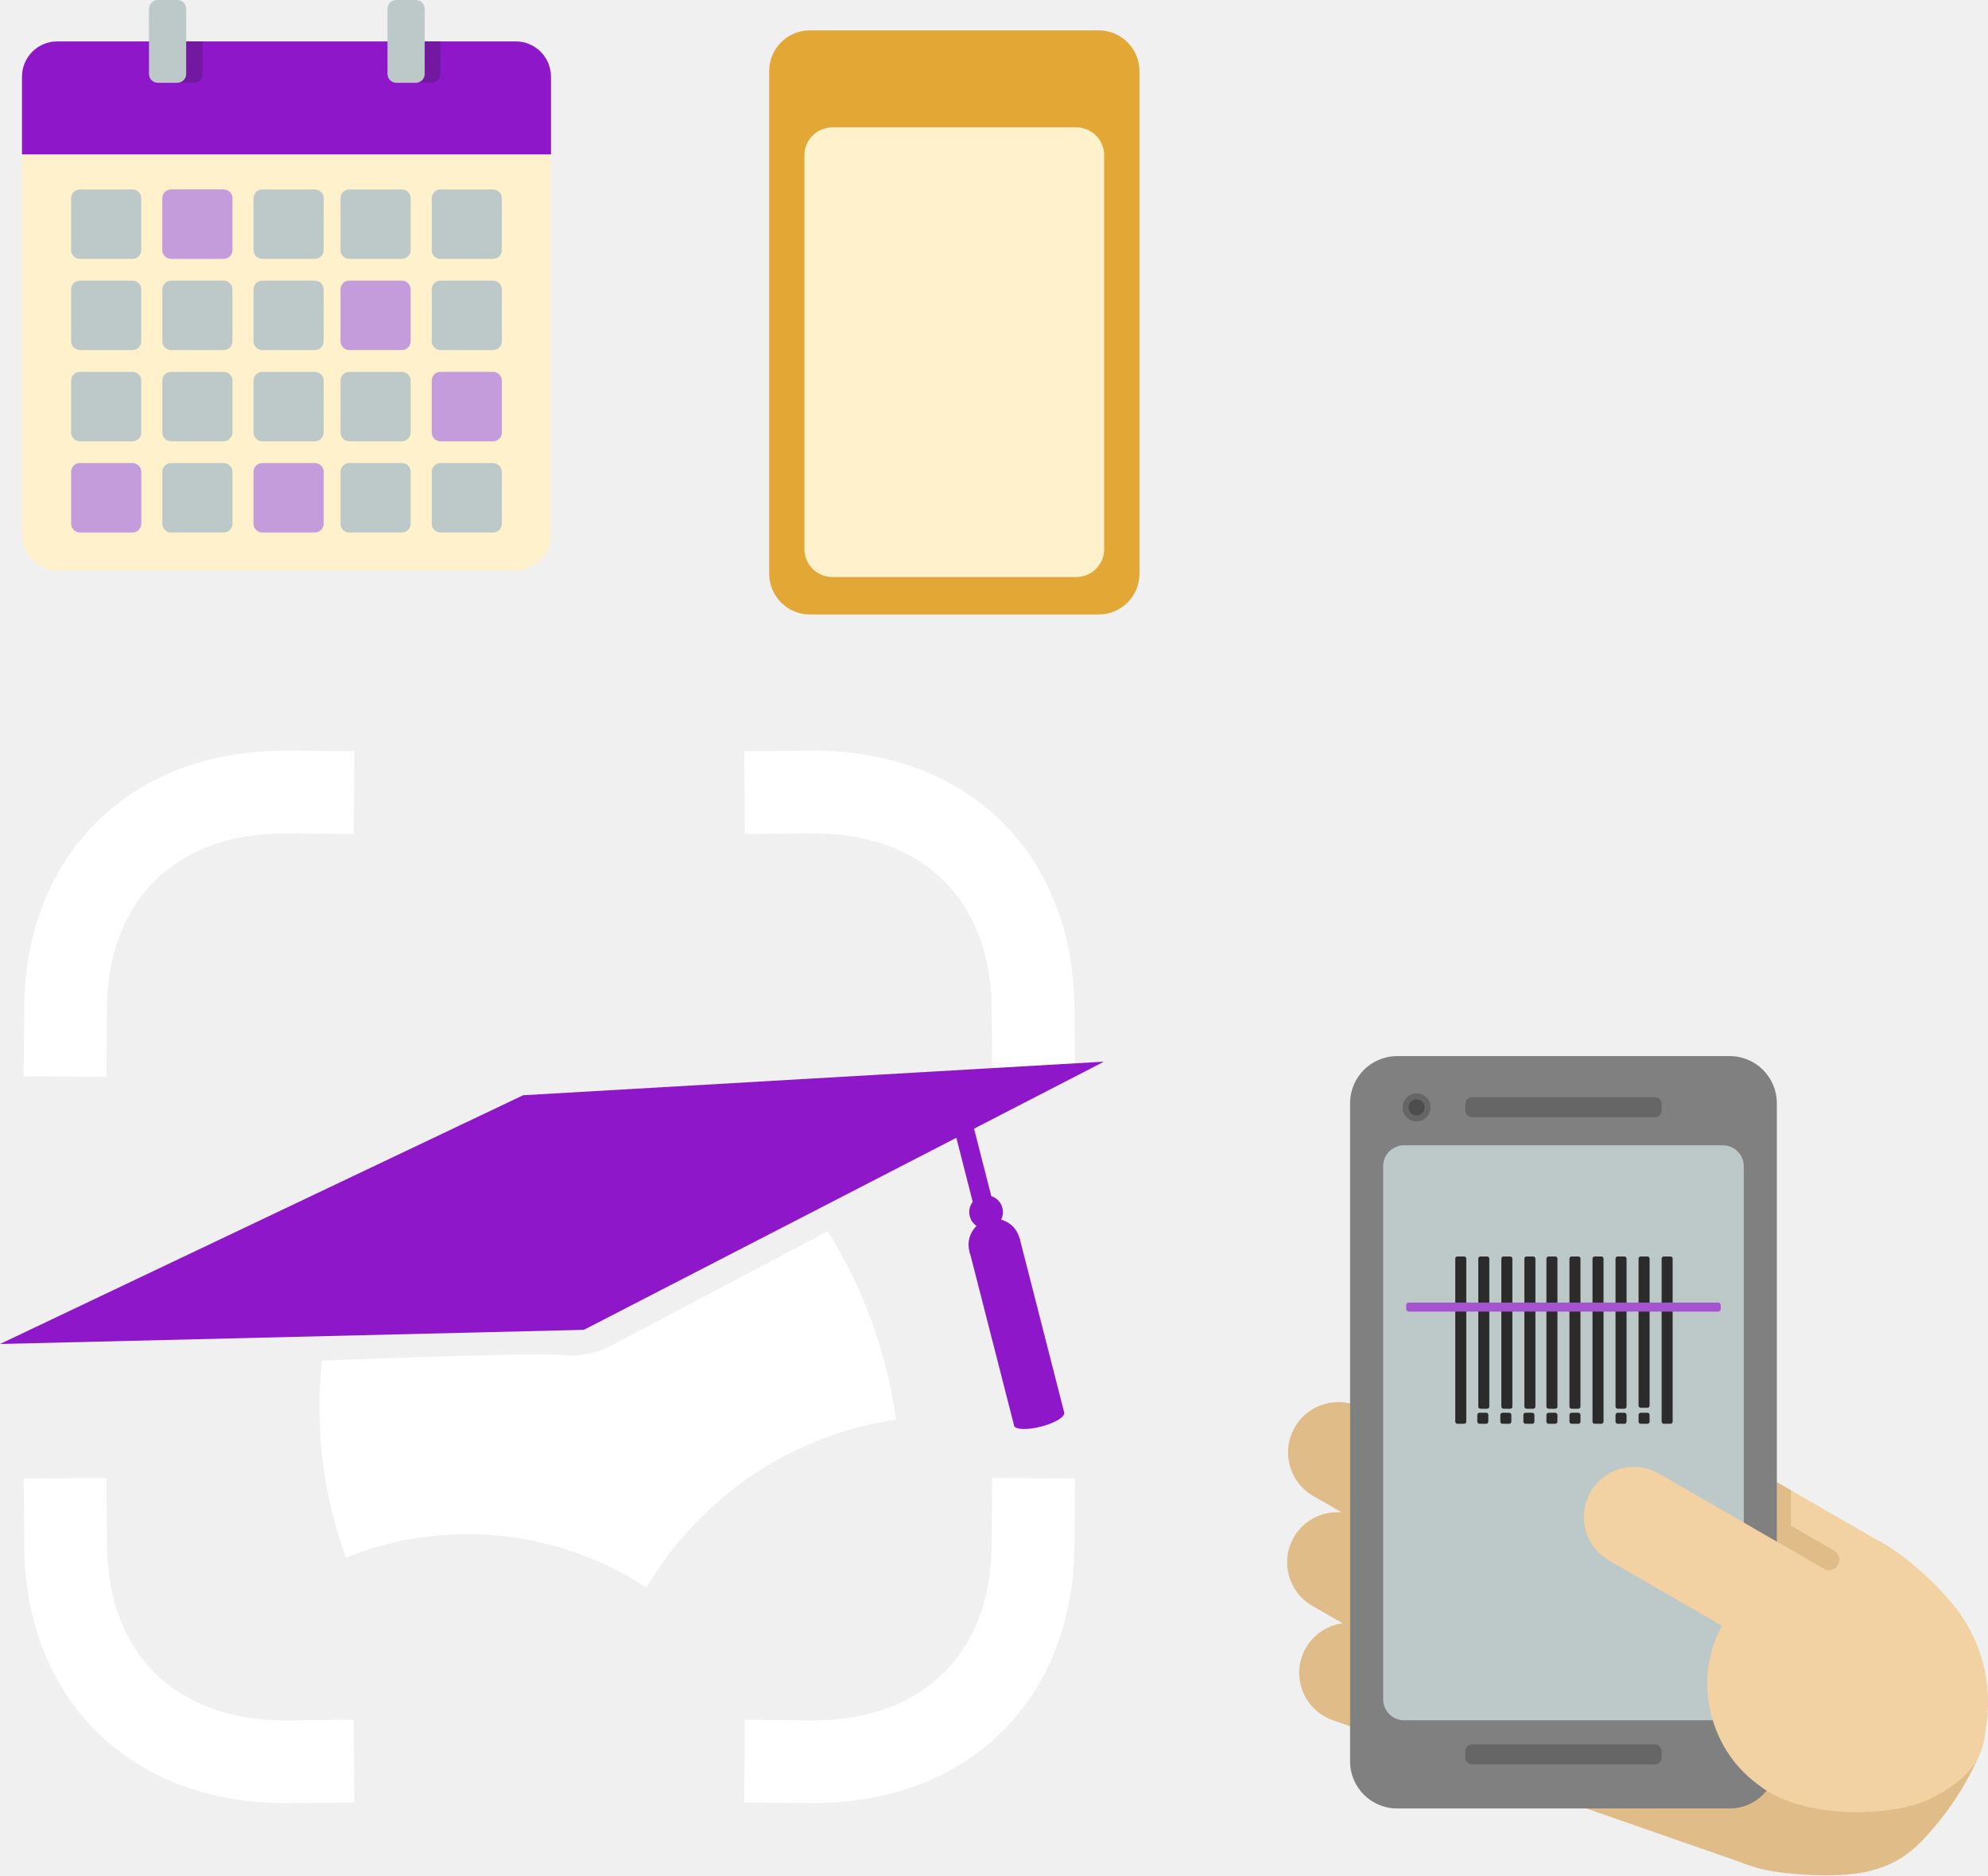
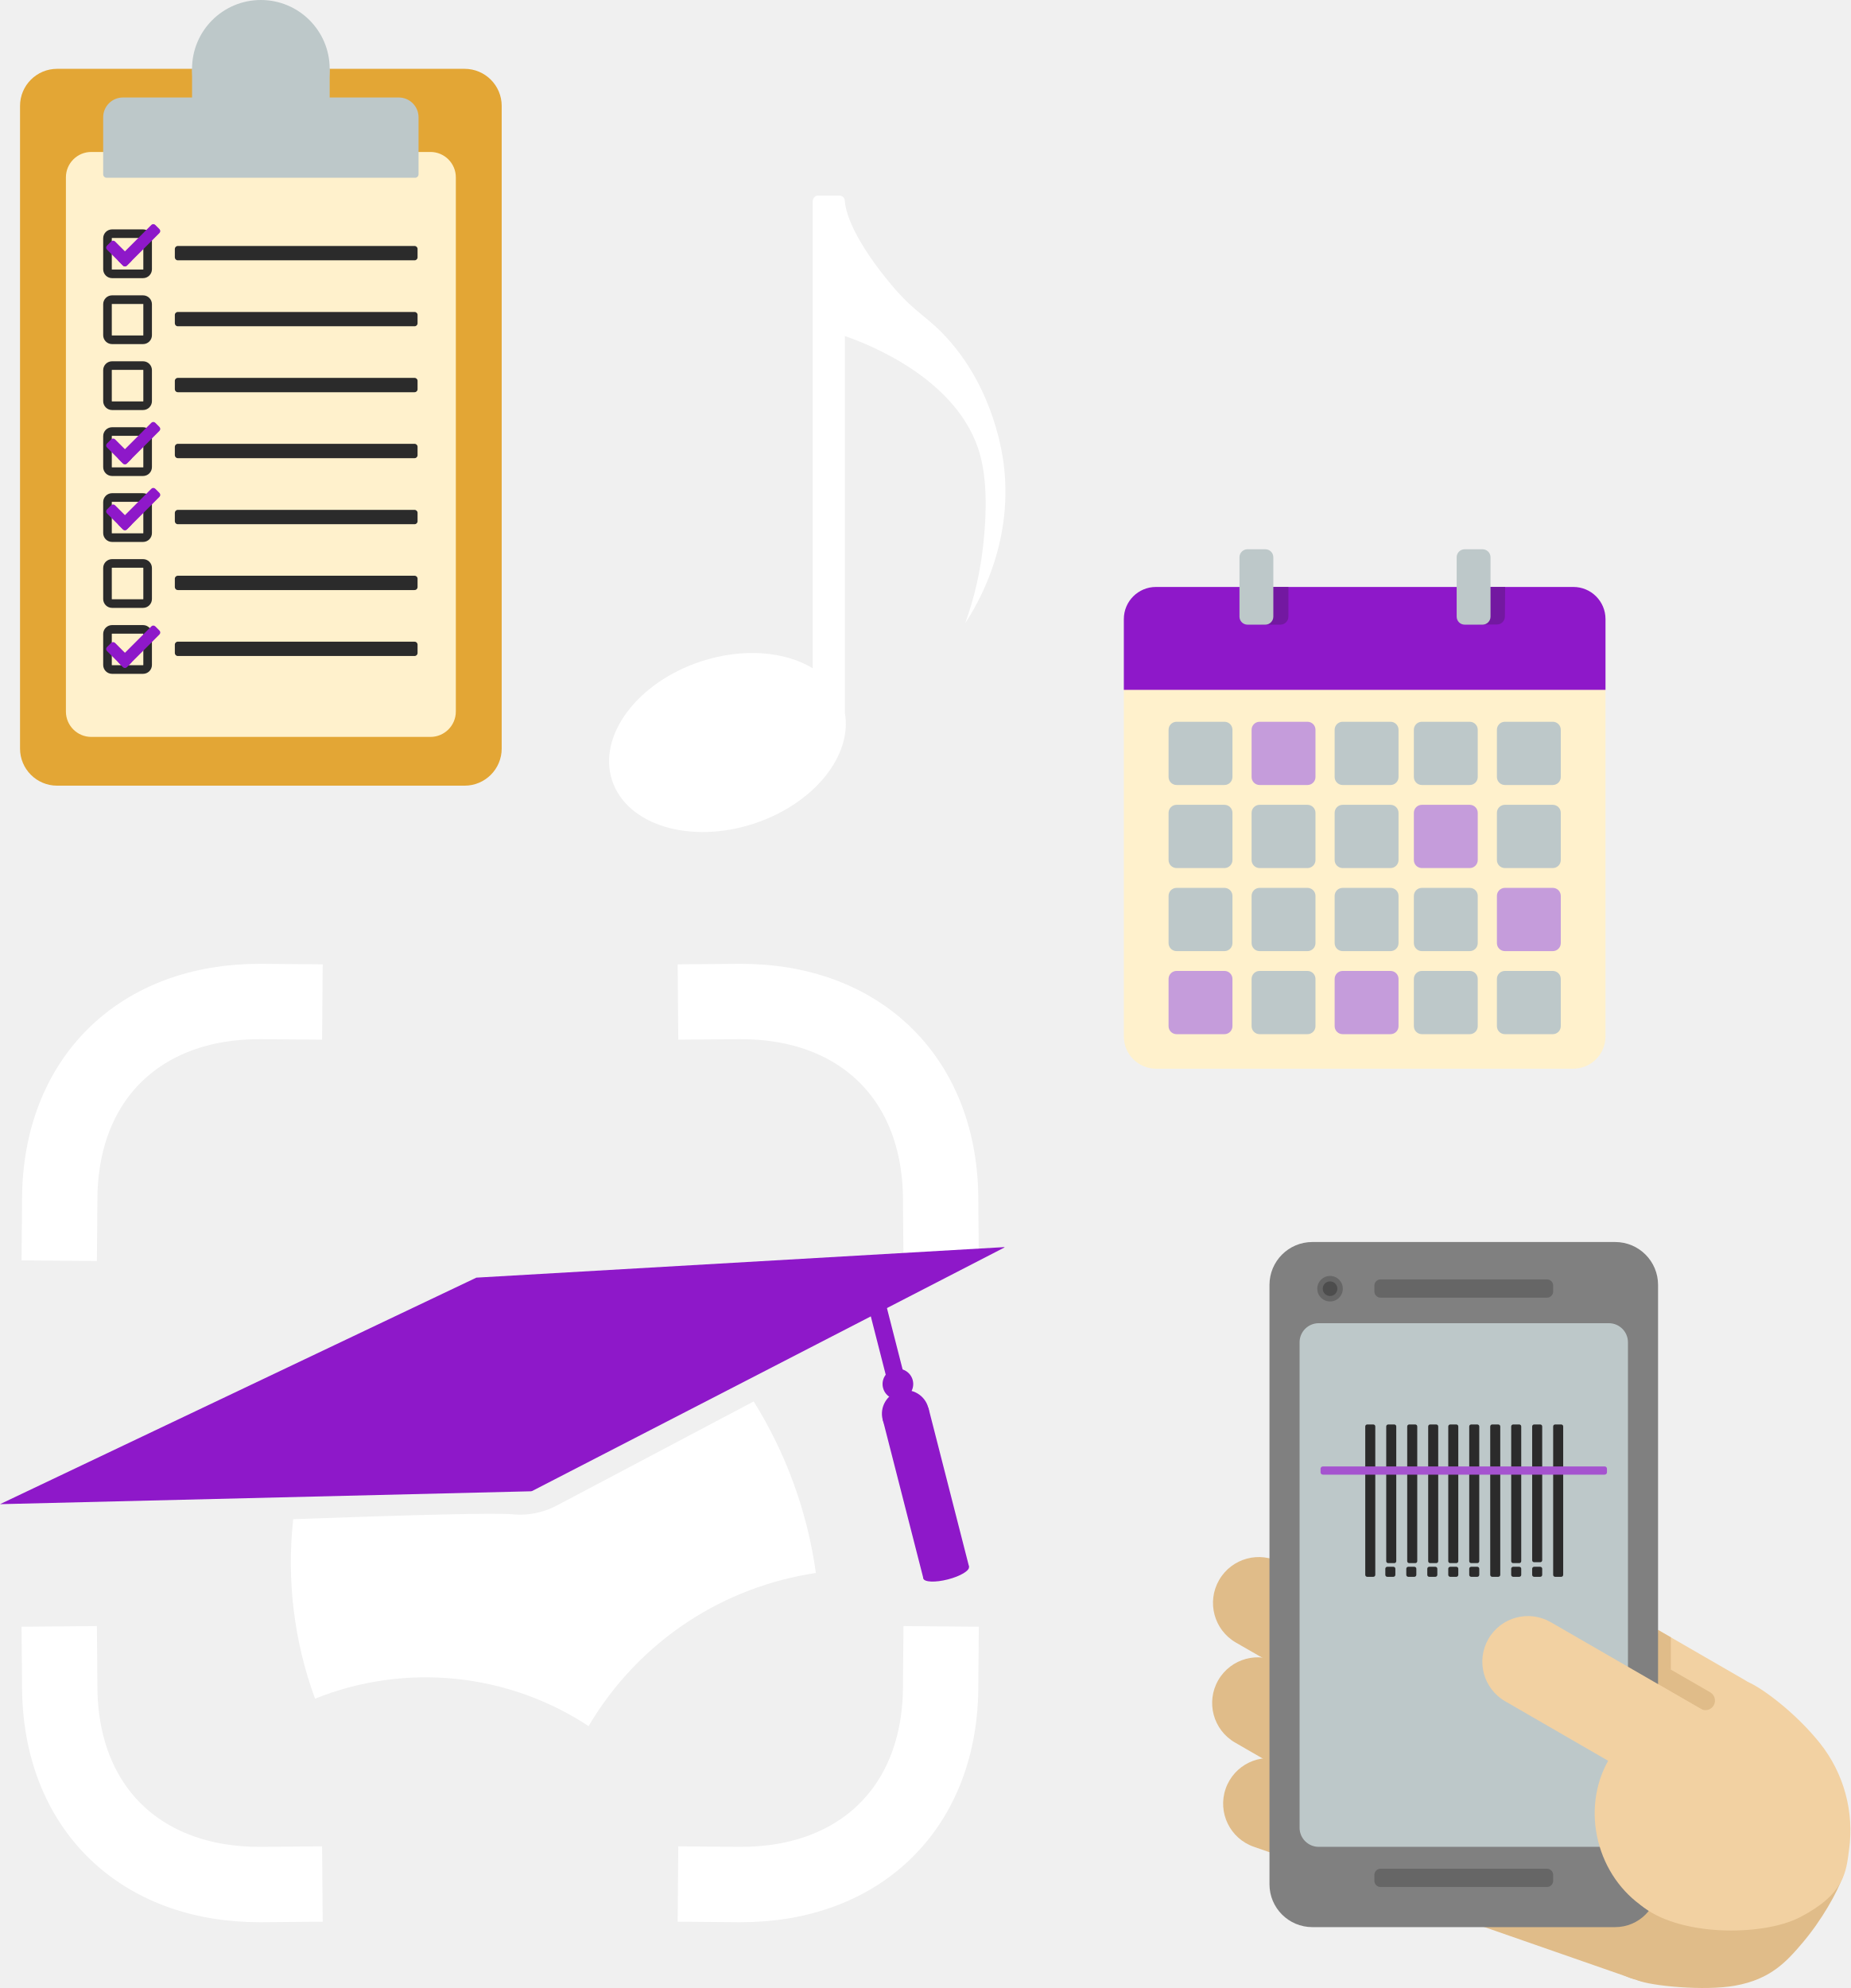
- <svg xmlns="http://www.w3.org/2000/svg" id="Layer_1" data-name="Layer 1" viewBox="0 0 901.98 850.8">
+ <svg xmlns="http://www.w3.org/2000/svg" id="Layer_1" data-name="Layer 1" viewBox="0 0 921.98 990.45">
  <defs>
-     <style>.cls-1,.cls-3{fill:none;}.cls-2{clip-path:url(#clip-path);}.cls-3{stroke:#fff;stroke-miterlimit:10;stroke-width:37.54px;}.cls-4{fill:#fff;}.cls-5{fill:#8e18c9;}.cls-6{fill:#fff1cc;}.cls-7{fill:#7318a1;}.cls-8{fill:#bdc8c9;}.cls-9{fill:#c59cdb;}.cls-10{fill:#e0bc89;}.cls-11{fill:#f0d7b4;}.cls-12{fill:#f2d1a2;}.cls-13{fill:gray;}.cls-14{fill:#666;}.cls-15{fill:#4d4d4d;}.cls-16{fill:#2b2b2b;}.cls-17{fill:#a553cf;}.cls-18{fill:#e3a736;}</style>
-     <clipPath id="clip-path" transform="translate(-0.02 -170.22)">
+     <style>.cls-1,.cls-19,.cls-3{fill:none;}.cls-2{clip-path:url(#clip-path);}.cls-3{stroke:#fff;stroke-width:37.54px;}.cls-19,.cls-3{stroke-miterlimit:10;}.cls-4{fill:#fff;}.cls-5{fill:#8e18c9;}.cls-6{fill:#fff1cc;}.cls-7{fill:#7318a1;}.cls-8{fill:#bdc8c9;}.cls-9{fill:#c59cdb;}.cls-10{fill:#e0bc89;}.cls-11{fill:#f0d7b4;}.cls-12{fill:#f2d1a2;}.cls-13{fill:gray;}.cls-14{fill:#666;}.cls-15{fill:#4d4d4d;}.cls-16{fill:#2b2b2b;}.cls-17{fill:#a553cf;}.cls-18{fill:#e3a635;}.cls-19{stroke:#2b2b2b;stroke-width:4.29px;}</style>
+     <clipPath id="clip-path" transform="translate(-0.02 -30.57)">
      <rect class="cls-1" y="499" width="500.5" height="500.5" />
    </clipPath>
  </defs>
  <g class="cls-2">
    <g class="cls-2">
-       <path class="cls-3" d="M160.66,529.78l-30.78-.25c-60.31-.25-100.35,38.79-100.1,99.6l-.25,29.53" transform="translate(-0.02 -170.22)" />
-       <path class="cls-3" d="M337.84,529.78l30.78-.25c60.31-.25,100.35,38.79,100.1,99.6l.25,29.53" transform="translate(-0.02 -170.22)" />
-       <path class="cls-3" d="M160.66,969.22l-30.78.25c-60.31.25-100.35-38.79-100.1-99.6l-.25-29" transform="translate(-0.02 -170.22)" />
-       <path class="cls-3" d="M337.84,969.22l30.78.25c60.31.25,100.35-38.79,100.1-99.6l.25-29" transform="translate(-0.02 -170.22)" />
-       <path class="cls-4" d="M343,838.39a158.9,158.9,0,0,1,63.56-24.14,218.22,218.22,0,0,0-31-85.47c-51.87,27.49-89.75,47.41-97.76,51.68a38.57,38.57,0,0,1-10,3.76,39.17,39.17,0,0,1-12.53.78c-8.31-.73-46.38.19-109.14,2.44A196.56,196.56,0,0,0,157,876.87a147.9,147.9,0,0,1,136.3,13.66A159,159,0,0,1,343,838.39" transform="translate(-0.02 -170.22)" />
-       <polyline class="cls-5" points="264.58 603.33 0 609.75 237.36 496.89 500.9 481.65 265.15 603.19" />
-       <rect class="cls-5" x="436.69" y="678.07" width="8.81" height="37.01" transform="translate(-158.82 -39.24) rotate(-14.34)" />
-       <path class="cls-5" d="M454.82,718.23a7.64,7.64,0,1,0-5.51,9.3,7.64,7.64,0,0,0,5.51-9.3" transform="translate(-0.02 -170.22)" />
-       <path class="cls-5" d="M462.59,732a11.75,11.75,0,1,0-8.47,14.3,11.76,11.76,0,0,0,8.47-14.3" transform="translate(-0.02 -170.22)" />
-       <rect class="cls-5" x="449.57" y="733.65" width="23.5" height="81.67" transform="translate(-177.53 -31.77) rotate(-14.35)" />
-       <path class="cls-5" d="M482.82,811.13c.48,1.89-4.22,4.72-10.51,6.33s-11.77,1.38-12.26-.5,4.23-4.72,10.52-6.33,11.77-1.38,12.25.5" transform="translate(-0.02 -170.22)" />
+       <path class="cls-3" d="M160.66,529.78l-30.78-.25c-60.31-.25-100.35,38.79-100.1,99.6l-.25,29.53" transform="translate(-0.02 -30.57)" />
+       <path class="cls-3" d="M337.84,529.78l30.78-.25c60.31-.25,100.35,38.79,100.1,99.6l.25,29.53" transform="translate(-0.02 -30.57)" />
+       <path class="cls-3" d="M160.66,969.22l-30.78.25c-60.31.25-100.35-38.79-100.1-99.6l-.25-29" transform="translate(-0.02 -30.57)" />
+       <path class="cls-3" d="M337.84,969.22l30.78.25c60.31.25,100.35-38.79,100.1-99.6l.25-29" transform="translate(-0.02 -30.57)" />
+       <path class="cls-4" d="M343,838.39a158.9,158.9,0,0,1,63.56-24.14,218.22,218.22,0,0,0-31-85.47c-51.87,27.49-89.75,47.41-97.76,51.68a38.57,38.57,0,0,1-10,3.76,39.17,39.17,0,0,1-12.53.78c-8.31-.73-46.38.19-109.14,2.44A196.56,196.56,0,0,0,157,876.87a147.9,147.9,0,0,1,136.3,13.66A159,159,0,0,1,343,838.39" transform="translate(-0.02 -30.57)" />
+       <polyline class="cls-5" points="264.58 742.98 0 749.4 237.36 636.54 500.9 621.3 265.15 742.84" />
+       <rect class="cls-5" x="436.69" y="678.07" width="8.81" height="37.01" transform="translate(-158.82 100.41) rotate(-14.34)" />
+       <path class="cls-5" d="M454.82,718.23a7.64,7.64,0,1,0-5.51,9.3,7.64,7.64,0,0,0,5.51-9.3" transform="translate(-0.02 -30.57)" />
+       <path class="cls-5" d="M462.59,732a11.75,11.75,0,1,0-8.47,14.3,11.76,11.76,0,0,0,8.47-14.3" transform="translate(-0.02 -30.57)" />
+       <rect class="cls-5" x="449.57" y="733.65" width="23.5" height="81.67" transform="translate(-177.53 107.88) rotate(-14.35)" />
+       <path class="cls-5" d="M482.82,811.13c.48,1.89-4.22,4.72-10.51,6.33s-11.77,1.38-12.26-.5,4.23-4.72,10.52-6.33,11.77-1.38,12.25.5" transform="translate(-0.02 -30.57)" />
    </g>
  </g>
-   <rect class="cls-6" x="9.98" y="18.78" width="240" height="240" rx="16.05" />
-   <path class="cls-5" d="M10,205a16,16,0,0,1,16-16H234a16,16,0,0,1,16,16v35.26H10Z" transform="translate(-0.02 -170.22)" />
-   <path class="cls-7" d="M192,189c-.27,0-.1-.09.26-.23a5.2,5.2,0,0,1-2.73-1.35,7.05,7.05,0,0,1-1-1.21l-.22-.35a10.27,10.27,0,0,1-.82-2,6.73,6.73,0,0,1-.27-2.14,5.62,5.62,0,0,1,1.46-3.71c-.1-.18-.2-.36-.29-.54a5,5,0,0,1-.68-2.53l.18-1.33,0-.13a1.84,1.84,0,0,1-.21-1.36,8.3,8.3,0,0,0-1.4.09,1.66,1.66,0,0,1-1.88-.91,3.93,3.93,0,0,0-1.45,3v29.46a4,4,0,0,0,4,3.95h8.92a4,4,0,0,0,4-4L200,189C198.81,189,193,189,192,189Z" transform="translate(-0.02 -170.22)" />
-   <path class="cls-7" d="M84,189c-.86,0-6-1.11-6-2,0-.05,2.31,0,4.57,0a6.26,6.26,0,0,1-1-1.11c-1.9-2.67-1.83-6.61-1.42-9.74a7.35,7.35,0,0,1,.57-2.06,1.59,1.59,0,0,1-.86-1.9,8.17,8.17,0,0,0-1.4.09,1.65,1.65,0,0,1-1.88-.91,3.94,3.94,0,0,0-1.46,3v29.46a4,4,0,0,0,4,3.95H88a4,4,0,0,0,4-4L92,189C90.81,189,85,189,84,189Z" transform="translate(-0.02 -170.22)" />
-   <rect class="cls-8" x="67.6" width="16.87" height="37.56" rx="3.99" />
-   <rect class="cls-8" x="175.82" width="16.87" height="37.56" rx="3.99" />
-   <rect class="cls-8" x="32.27" y="85.94" width="31.83" height="31.51" rx="3.99" />
-   <rect class="cls-8" x="32.27" y="127.32" width="31.83" height="31.51" rx="3.99" />
-   <rect class="cls-9" x="73.64" y="85.94" width="31.83" height="31.51" rx="3.99" />
-   <rect class="cls-8" x="73.64" y="127.32" width="31.83" height="31.51" rx="3.99" />
-   <rect class="cls-8" x="115.02" y="85.94" width="31.83" height="31.51" rx="3.99" />
-   <rect class="cls-8" x="115.02" y="127.32" width="31.83" height="31.51" rx="3.99" />
-   <rect class="cls-8" x="195.87" y="85.94" width="31.83" height="31.51" rx="3.99" />
-   <rect class="cls-8" x="195.87" y="127.32" width="31.83" height="31.51" rx="3.99" />
-   <rect class="cls-9" x="154.49" y="127.32" width="31.83" height="31.51" rx="3.99" />
-   <rect class="cls-8" x="32.27" y="168.7" width="31.83" height="31.51" rx="3.99" />
-   <rect class="cls-8" x="73.64" y="168.7" width="31.83" height="31.51" rx="3.99" />
-   <rect class="cls-8" x="115.02" y="168.7" width="31.83" height="31.51" rx="3.99" />
-   <rect class="cls-9" x="195.87" y="168.7" width="31.83" height="31.51" rx="3.99" />
-   <rect class="cls-8" x="154.49" y="168.7" width="31.83" height="31.51" rx="3.99" />
-   <rect class="cls-9" x="32.27" y="210.08" width="31.83" height="31.51" rx="3.99" />
-   <rect class="cls-8" x="73.64" y="210.08" width="31.83" height="31.51" rx="3.99" />
-   <rect class="cls-9" x="115.02" y="210.08" width="31.83" height="31.51" rx="3.99" />
-   <rect class="cls-8" x="195.87" y="210.08" width="31.83" height="31.51" rx="3.99" />
-   <rect class="cls-8" x="154.49" y="210.08" width="31.83" height="31.51" rx="3.99" />
-   <rect class="cls-8" x="154.49" y="85.94" width="31.83" height="31.51" rx="3.99" />
-   <path class="cls-10" d="M795.91,1017.14c6.56,2.86,33.5,5.45,48.63,2.72,17.73-3.18,25.61-11.9,33.64-21.36,9.68-11.41,17.17-25,20-32.72-13.84-15.65-36.65-20.91-55.91-16.82,0,0-30.19-8.24-40,42.27-.2,1,0,13.69-.46,16.36C800.91,1013.5,792.28,1015.77,795.91,1017.14Z" transform="translate(-0.02 -170.22)" />
-   <circle class="cls-11" cx="831.35" cy="732.38" r="39.09" />
-   <path class="cls-12" d="M761.22,816.64l88.27,51a22.75,22.75,0,0,1,8.33,31.07h0A22.74,22.74,0,0,1,826.75,907l-88.28-51A22.74,22.74,0,0,1,730.15,825h0A22.75,22.75,0,0,1,761.22,816.64Z" transform="translate(-0.02 -170.22)" />
-   <path class="cls-10" d="M767.61,836.43l64.55,37.27a4.77,4.77,0,0,1,1.75,6.52h0a4.77,4.77,0,0,1-6.52,1.74l-64.55-37.27a4.75,4.75,0,0,1-1.75-6.51h0A4.77,4.77,0,0,1,767.61,836.43Z" transform="translate(-0.02 -170.22)" />
-   <circle class="cls-10" cx="806.35" cy="807.38" r="40.91" />
-   <path class="cls-10" d="M618.62,809.36l66.71,38.34a22.84,22.84,0,0,1,8.42,31.17h0a22.82,22.82,0,0,1-31.16,8.41l-66.72-38.34a22.82,22.82,0,0,1-8.41-31.16h0A22.82,22.82,0,0,1,618.62,809.36Z" transform="translate(-0.02 -170.22)" />
-   <path class="cls-10" d="M618.12,859.32l66.41,38.34a22.75,22.75,0,0,1,8.33,31.07h0a22.75,22.75,0,0,1-31.07,8.33l-66.41-38.34a22.75,22.75,0,0,1-8.33-31.07h0A22.75,22.75,0,0,1,618.12,859.32Z" transform="translate(-0.02 -170.22)" />
-   <path class="cls-10" d="M791.93,1015.83,604.74,950.65a22.73,22.73,0,0,1-14-28.93v0h0a22.73,22.73,0,0,1,28.92-14l0,0,187.19,65.18a22.73,22.73,0,0,1,14,28.91l0,.05h0a22.73,22.73,0,0,1-28.92,14Z" transform="translate(-0.02 -170.22)" />
-   <polygon class="cls-10" points="812.53 692.19 812.53 676.09 806.29 672.49 804.47 688.75 812.53 692.19" />
-   <rect class="cls-13" x="612.55" y="479.14" width="193.62" height="341.33" rx="21.36" />
-   <rect class="cls-14" x="664.82" y="497.77" width="89.08" height="9.09" rx="3.07" />
-   <circle class="cls-14" cx="642.73" cy="502.4" r="6.36" />
-   <circle class="cls-15" cx="642.73" cy="502.4" r="3.64" />
-   <rect class="cls-14" x="664.82" y="791.38" width="89.08" height="9.09" rx="3.07" />
-   <rect class="cls-8" x="627.55" y="519.59" width="163.62" height="260.88" rx="9.52" />
-   <path class="cls-12" d="M752.72,838.76l85.1,49.13A22.75,22.75,0,0,1,846.15,919h0a22.75,22.75,0,0,1-31.07,8.33L730,878.16a22.76,22.76,0,0,1-8.33-31.08h0A22.74,22.74,0,0,1,752.72,838.76Z" transform="translate(-0.02 -170.22)" />
-   <ellipse class="cls-12" cx="822.97" cy="936.67" rx="47.95" ry="52.72" transform="translate(-231.46 100.98) rotate(-16.44)" />
-   <path class="cls-12" d="M901.36,952.14A69.75,69.75,0,0,0,886.81,899c-12.27-15.33-29-27.61-35.9-30.46-13.94,37.73-39.69,73.18-53.63,110.9,18.44,16,60.8,16,79.53,6.37C899.08,974.28,899.88,963.42,901.36,952.14Z" transform="translate(-0.02 -170.22)" />
-   <rect class="cls-16" x="660.27" y="570.04" width="5" height="75.9" rx="0.98" />
-   <rect class="cls-16" x="670.72" y="570.04" width="5" height="69.08" rx="0.98" />
-   <rect class="cls-16" x="681.18" y="570.04" width="5" height="69.08" rx="0.98" />
-   <rect class="cls-16" x="691.63" y="570.04" width="5" height="69.08" rx="0.98" />
-   <rect class="cls-16" x="701.63" y="570.04" width="5" height="69.08" rx="0.98" />
-   <rect class="cls-16" x="712.08" y="570.04" width="5" height="69.08" rx="0.98" />
-   <rect class="cls-16" x="722.54" y="570.04" width="5" height="75.9" rx="0.98" />
-   <rect class="cls-16" x="732.99" y="570.04" width="5" height="69.08" rx="0.98" />
-   <rect class="cls-16" x="743.44" y="570.04" width="5" height="68.63" rx="0.98" />
-   <rect class="cls-16" x="753.9" y="570.04" width="5" height="75.9" rx="0.98" />
-   <rect class="cls-16" x="732.99" y="640.94" width="5" height="5" rx="0.98" />
-   <rect class="cls-16" x="743.44" y="640.94" width="5" height="5" rx="0.98" />
-   <rect class="cls-16" x="712.08" y="640.94" width="5" height="5" rx="0.98" />
-   <rect class="cls-16" x="701.63" y="640.94" width="5" height="5" rx="0.98" />
-   <rect class="cls-16" x="691.18" y="640.94" width="5" height="5" rx="0.98" />
-   <rect class="cls-16" x="680.72" y="640.94" width="5" height="5" rx="0.98" />
-   <rect class="cls-16" x="670.27" y="640.94" width="5" height="5" rx="0.98" />
-   <rect class="cls-17" x="638" y="590.95" width="142.71" height="4.09" rx="1.17" />
-   <rect class="cls-18" x="348.98" y="13.78" width="168" height="265" rx="18.48" />
-   <rect class="cls-6" x="364.98" y="57.78" width="136" height="204" rx="12.65" />
+   <path class="cls-6" d="M560,374V547a16.06,16.06,0,0,0,16,16H784a16.06,16.06,0,0,0,16-16V374" transform="translate(-0.02 -30.57)" />
+   <path class="cls-5" d="M560,339a16,16,0,0,1,16-16H784a16,16,0,0,1,16,16v35.26H560Z" transform="translate(-0.02 -30.57)" />
+   <path class="cls-7" d="M742,323c-.27,0-.1-.09.26-.23a5.2,5.2,0,0,1-2.73-1.35,7.05,7.05,0,0,1-1-1.21l-.22-.35a10.27,10.27,0,0,1-.82-2,6.73,6.73,0,0,1-.27-2.14,5.62,5.62,0,0,1,1.46-3.71c-.1-.18-.2-.36-.29-.54a5,5,0,0,1-.68-2.53l.18-1.33,0-.13a1.84,1.84,0,0,1-.21-1.36,8.3,8.3,0,0,0-1.4.09,1.66,1.66,0,0,1-1.88-.91,3.93,3.93,0,0,0-1.45,3v29.46a4,4,0,0,0,4,3.95h8.92a4,4,0,0,0,4-4L750,323C748.81,323,743,323,742,323Z" transform="translate(-0.02 -30.57)" />
+   <path class="cls-7" d="M634,323c-.86,0-6-1.11-6-2,0-.05,2.31,0,4.57,0a6.26,6.26,0,0,1-1-1.11c-1.9-2.67-1.83-6.61-1.42-9.74a7.35,7.35,0,0,1,.57-2.06,1.59,1.59,0,0,1-.86-1.9,8.17,8.17,0,0,0-1.4.09,1.65,1.65,0,0,1-1.88-.91,3.94,3.94,0,0,0-1.46,3v29.46a4,4,0,0,0,4,3.95H638a4,4,0,0,0,4-4L642,323C640.81,323,635,323,634,323Z" transform="translate(-0.02 -30.57)" />
+   <rect class="cls-8" x="617.6" y="273.65" width="16.87" height="37.56" rx="3.99" />
+   <rect class="cls-8" x="725.82" y="273.65" width="16.87" height="37.56" rx="3.99" />
+   <rect class="cls-8" x="582.27" y="359.59" width="31.83" height="31.51" rx="3.99" />
+   <rect class="cls-8" x="582.27" y="400.97" width="31.83" height="31.51" rx="3.99" />
+   <rect class="cls-9" x="623.64" y="359.59" width="31.83" height="31.51" rx="3.99" />
+   <rect class="cls-8" x="623.64" y="400.97" width="31.83" height="31.51" rx="3.99" />
+   <rect class="cls-8" x="665.02" y="359.59" width="31.83" height="31.51" rx="3.99" />
+   <rect class="cls-8" x="665.02" y="400.97" width="31.83" height="31.51" rx="3.99" />
+   <rect class="cls-8" x="745.87" y="359.59" width="31.83" height="31.51" rx="3.99" />
+   <rect class="cls-8" x="745.87" y="400.97" width="31.83" height="31.51" rx="3.99" />
+   <rect class="cls-9" x="704.49" y="400.97" width="31.83" height="31.51" rx="3.99" />
+   <rect class="cls-8" x="582.27" y="442.35" width="31.83" height="31.51" rx="3.99" />
+   <rect class="cls-8" x="623.64" y="442.35" width="31.83" height="31.51" rx="3.99" />
+   <rect class="cls-8" x="665.02" y="442.35" width="31.83" height="31.51" rx="3.99" />
+   <rect class="cls-9" x="745.87" y="442.35" width="31.83" height="31.51" rx="3.99" />
+   <rect class="cls-8" x="704.49" y="442.35" width="31.83" height="31.51" rx="3.99" />
+   <rect class="cls-9" x="582.27" y="483.73" width="31.83" height="31.51" rx="3.99" />
+   <rect class="cls-8" x="623.64" y="483.73" width="31.83" height="31.51" rx="3.99" />
+   <rect class="cls-9" x="665.02" y="483.73" width="31.83" height="31.51" rx="3.99" />
+   <rect class="cls-8" x="745.87" y="483.73" width="31.83" height="31.51" rx="3.99" />
+   <rect class="cls-8" x="704.49" y="483.73" width="31.83" height="31.51" rx="3.99" />
+   <rect class="cls-8" x="704.49" y="359.59" width="31.83" height="31.51" rx="3.99" />
+   <path class="cls-10" d="M815.91,1017.14c6.56,2.86,33.5,5.45,48.63,2.72,17.73-3.18,25.61-11.9,33.64-21.36,9.68-11.41,17.17-25,20-32.72-13.84-15.65-36.65-20.91-55.91-16.82,0,0-30.19-8.24-40,42.27-.2,1,0,13.69-.46,16.36C820.91,1013.5,812.28,1015.77,815.91,1017.14Z" transform="translate(-0.02 -30.57)" />
+   <circle class="cls-11" cx="851.35" cy="872.03" r="39.09" />
+   <path class="cls-12" d="M781.22,816.64l88.27,51a22.75,22.75,0,0,1,8.33,31.07h0A22.74,22.74,0,0,1,846.75,907l-88.28-51A22.74,22.74,0,0,1,750.15,825h0A22.75,22.75,0,0,1,781.22,816.64Z" transform="translate(-0.02 -30.57)" />
+   <path class="cls-10" d="M787.61,836.43l64.55,37.27a4.77,4.77,0,0,1,1.75,6.52h0a4.77,4.77,0,0,1-6.52,1.74l-64.55-37.27a4.75,4.75,0,0,1-1.75-6.51h0A4.77,4.77,0,0,1,787.61,836.43Z" transform="translate(-0.02 -30.57)" />
+   <circle class="cls-10" cx="826.35" cy="947.02" r="40.91" />
+   <path class="cls-10" d="M638.62,809.36l66.71,38.34a22.84,22.84,0,0,1,8.42,31.17h0a22.82,22.82,0,0,1-31.16,8.41l-66.72-38.34a22.82,22.82,0,0,1-8.41-31.16h0A22.82,22.82,0,0,1,638.62,809.36Z" transform="translate(-0.02 -30.57)" />
+   <path class="cls-10" d="M638.12,859.32l66.41,38.34a22.75,22.75,0,0,1,8.33,31.07h0a22.75,22.75,0,0,1-31.07,8.33l-66.41-38.34a22.75,22.75,0,0,1-8.33-31.07h0A22.75,22.75,0,0,1,638.12,859.32Z" transform="translate(-0.02 -30.57)" />
+   <path class="cls-10" d="M811.93,1015.83,624.74,950.65a22.73,22.73,0,0,1-14-28.93v0h0a22.73,22.73,0,0,1,28.92-14l0,0,187.19,65.18a22.73,22.73,0,0,1,14,28.91l0,.05h0a22.73,22.73,0,0,1-28.92,14Z" transform="translate(-0.02 -30.57)" />
+   <polygon class="cls-10" points="832.53 831.84 832.53 815.74 826.29 812.14 824.47 828.4 832.53 831.84" />
+   <rect class="cls-13" x="632.55" y="618.79" width="193.62" height="341.33" rx="21.36" />
+   <rect class="cls-14" x="684.82" y="637.42" width="89.08" height="9.09" rx="3.07" />
+   <circle class="cls-14" cx="662.73" cy="642.05" r="6.36" />
+   <circle class="cls-15" cx="662.73" cy="642.05" r="3.64" />
+   <rect class="cls-14" x="684.82" y="931.03" width="89.08" height="9.09" rx="3.07" />
+   <rect class="cls-8" x="647.55" y="659.24" width="163.62" height="260.88" rx="9.52" />
+   <path class="cls-12" d="M772.72,838.76l85.1,49.13A22.75,22.75,0,0,1,866.15,919h0a22.75,22.75,0,0,1-31.07,8.33L750,878.16a22.76,22.76,0,0,1-8.33-31.08h0A22.74,22.74,0,0,1,772.72,838.76Z" transform="translate(-0.02 -30.57)" />
+   <ellipse class="cls-12" cx="842.97" cy="936.67" rx="47.95" ry="52.72" transform="translate(-230.64 246.29) rotate(-16.44)" />
+   <path class="cls-12" d="M921.36,952.14A69.75,69.75,0,0,0,906.81,899c-12.27-15.33-29-27.61-35.9-30.46-13.94,37.73-39.69,73.18-53.63,110.9,18.44,16,60.8,16,79.53,6.37C919.08,974.28,919.88,963.42,921.36,952.14Z" transform="translate(-0.02 -30.57)" />
+   <rect class="cls-16" x="680.27" y="709.69" width="5" height="75.9" rx="0.98" />
+   <rect class="cls-16" x="690.72" y="709.69" width="5" height="69.08" rx="0.98" />
+   <rect class="cls-16" x="701.18" y="709.69" width="5" height="69.08" rx="0.98" />
+   <rect class="cls-16" x="711.63" y="709.69" width="5" height="69.08" rx="0.98" />
+   <rect class="cls-16" x="721.63" y="709.69" width="5" height="69.08" rx="0.98" />
+   <rect class="cls-16" x="732.08" y="709.69" width="5" height="69.08" rx="0.98" />
+   <rect class="cls-16" x="742.54" y="709.69" width="5" height="75.9" rx="0.98" />
+   <rect class="cls-16" x="752.99" y="709.69" width="5" height="69.08" rx="0.98" />
+   <rect class="cls-16" x="763.44" y="709.69" width="5" height="68.63" rx="0.98" />
+   <rect class="cls-16" x="773.9" y="709.69" width="5" height="75.9" rx="0.98" />
+   <rect class="cls-16" x="752.99" y="780.59" width="5" height="5" rx="0.98" />
+   <rect class="cls-16" x="763.44" y="780.59" width="5" height="5" rx="0.98" />
+   <rect class="cls-16" x="732.08" y="780.59" width="5" height="5" rx="0.98" />
+   <rect class="cls-16" x="721.63" y="780.59" width="5" height="5" rx="0.98" />
+   <rect class="cls-16" x="711.18" y="780.59" width="5" height="5" rx="0.98" />
+   <rect class="cls-16" x="700.72" y="780.59" width="5" height="5" rx="0.98" />
+   <rect class="cls-16" x="690.27" y="780.59" width="5" height="5" rx="0.98" />
+   <rect class="cls-17" x="658" y="730.6" width="142.71" height="4.09" rx="1.17" />
+   <rect class="cls-18" x="9.98" y="34.29" width="240" height="357.14" rx="18.48" />
+   <rect class="cls-6" x="32.84" y="75.71" width="194.29" height="291.43" rx="12.65" />
+   <circle class="cls-8" cx="129.98" cy="34.29" r="34.29" />
+   <rect class="cls-8" x="95.7" y="34.29" width="68.57" height="30" />
+   <path class="cls-8" d="M61.28,48.57H198.69a9.86,9.86,0,0,1,9.86,9.86V86.84a1.73,1.73,0,0,1-1.73,1.73H53.14a1.73,1.73,0,0,1-1.73-1.73V58.43a9.86,9.86,0,0,1,9.86-9.86Z" />
+   <path class="cls-16" d="M208.08,154.52v4.35a1.48,1.48,0,0,1-1.56,1.39H88.7a1.48,1.48,0,0,1-1.56-1.39v-4.35a1.49,1.49,0,0,1,1.56-1.4H206.52A1.49,1.49,0,0,1,208.08,154.52Z" transform="translate(-0.02 -30.57)" />
+   <path class="cls-16" d="M208.08,187.38v4.35a1.48,1.48,0,0,1-1.56,1.39H88.7a1.48,1.48,0,0,1-1.56-1.39v-4.35A1.48,1.48,0,0,1,88.7,186H206.52A1.48,1.48,0,0,1,208.08,187.38Z" transform="translate(-0.02 -30.57)" />
+   <path class="cls-16" d="M208.08,220.23v4.35a1.49,1.49,0,0,1-1.56,1.4H88.7a1.49,1.49,0,0,1-1.56-1.4v-4.35a1.48,1.48,0,0,1,1.56-1.39H206.52A1.48,1.48,0,0,1,208.08,220.23Z" transform="translate(-0.02 -30.57)" />
+   <path class="cls-16" d="M208.08,253.09v4.35a1.49,1.49,0,0,1-1.56,1.4H88.7a1.49,1.49,0,0,1-1.56-1.4v-4.35a1.49,1.49,0,0,1,1.56-1.4H206.52A1.49,1.49,0,0,1,208.08,253.09Z" transform="translate(-0.02 -30.57)" />
+   <path class="cls-16" d="M208.08,286v4.35a1.48,1.48,0,0,1-1.56,1.39H88.7a1.48,1.48,0,0,1-1.56-1.39V286a1.49,1.49,0,0,1,1.56-1.4H206.52A1.49,1.49,0,0,1,208.08,286Z" transform="translate(-0.02 -30.57)" />
+   <path class="cls-16" d="M208.08,318.8v4.35a1.48,1.48,0,0,1-1.56,1.4H88.7a1.48,1.48,0,0,1-1.56-1.4V318.8a1.48,1.48,0,0,1,1.56-1.39H206.52A1.48,1.48,0,0,1,208.08,318.8Z" transform="translate(-0.02 -30.57)" />
+   <path class="cls-16" d="M208.08,351.66V356a1.49,1.49,0,0,1-1.56,1.4H88.7a1.49,1.49,0,0,1-1.56-1.4v-4.35a1.48,1.48,0,0,1,1.56-1.39H206.52A1.48,1.48,0,0,1,208.08,351.66Z" transform="translate(-0.02 -30.57)" />
+   <rect class="cls-19" x="53.56" y="116.43" width="20" height="20" rx="2.28" />
+   <rect class="cls-19" x="53.56" y="149.29" width="20" height="20" rx="2.28" />
+   <rect class="cls-19" x="53.56" y="182.14" width="20" height="20" rx="2.28" />
+   <rect class="cls-19" x="53.56" y="215" width="20" height="20" rx="2.28" />
+   <rect class="cls-19" x="53.56" y="247.86" width="20" height="20" rx="2.28" />
+   <rect class="cls-19" x="53.56" y="280.71" width="20" height="20" rx="2.28" />
+   <rect class="cls-19" x="53.56" y="313.57" width="20" height="20" rx="2.28" />
+   <rect class="cls-5" x="52.3" y="154.04" width="14.04" height="5.71" rx="1.38" transform="translate(128.3 -26.57) rotate(45)" />
+   <rect class="cls-5" x="56.48" y="149.91" width="25.71" height="5.71" rx="1.38" transform="translate(-87.73 63.2) rotate(-45)" />
+   <rect class="cls-5" x="52.3" y="252.61" width="14.04" height="5.71" rx="1.38" transform="translate(198 2.31) rotate(45)" />
+   <rect class="cls-5" x="56.48" y="248.48" width="25.71" height="5.71" rx="1.38" transform="translate(-157.43 92.07) rotate(-45)" />
+   <rect class="cls-5" x="52.3" y="285.46" width="14.04" height="5.71" rx="1.38" transform="translate(221.23 11.93) rotate(45)" />
+   <rect class="cls-5" x="56.48" y="281.34" width="25.71" height="5.71" rx="1.38" transform="translate(-180.66 101.7) rotate(-45)" />
+   <rect class="cls-5" x="52.3" y="354.04" width="14.04" height="5.71" rx="1.38" transform="translate(269.72 32.01) rotate(45)" />
+   <rect class="cls-5" x="56.48" y="349.91" width="25.71" height="5.71" rx="1.38" transform="translate(-229.15 121.78) rotate(-45)" />
+   <path class="cls-4" d="M489.92,302.18c.78-7.35,3-28.19-1.49-44.79C478.05,219,431.25,201.51,421,198V385.7c3.82,21.33-15.4,45.32-45.17,55.16-31.73,10.48-63.41.9-70.78-21.38s12.39-48.85,44.12-59.34c21-6.92,41.91-5.09,55.83,3.38V130.77a2.77,2.77,0,0,1,2.77-2.77h10.46a2.77,2.77,0,0,1,2.77,2.77V131c1,11,11.43,27.78,24.29,42.79,11.16,13,16.87,14.42,26.77,25.38,23.6,26.1,27.63,58.45,28.27,64.2,4.31,39-13.33,68.47-19.34,77.63A167,167,0,0,0,489.92,302.18Z" transform="translate(-0.02 -30.57)" />
</svg>
